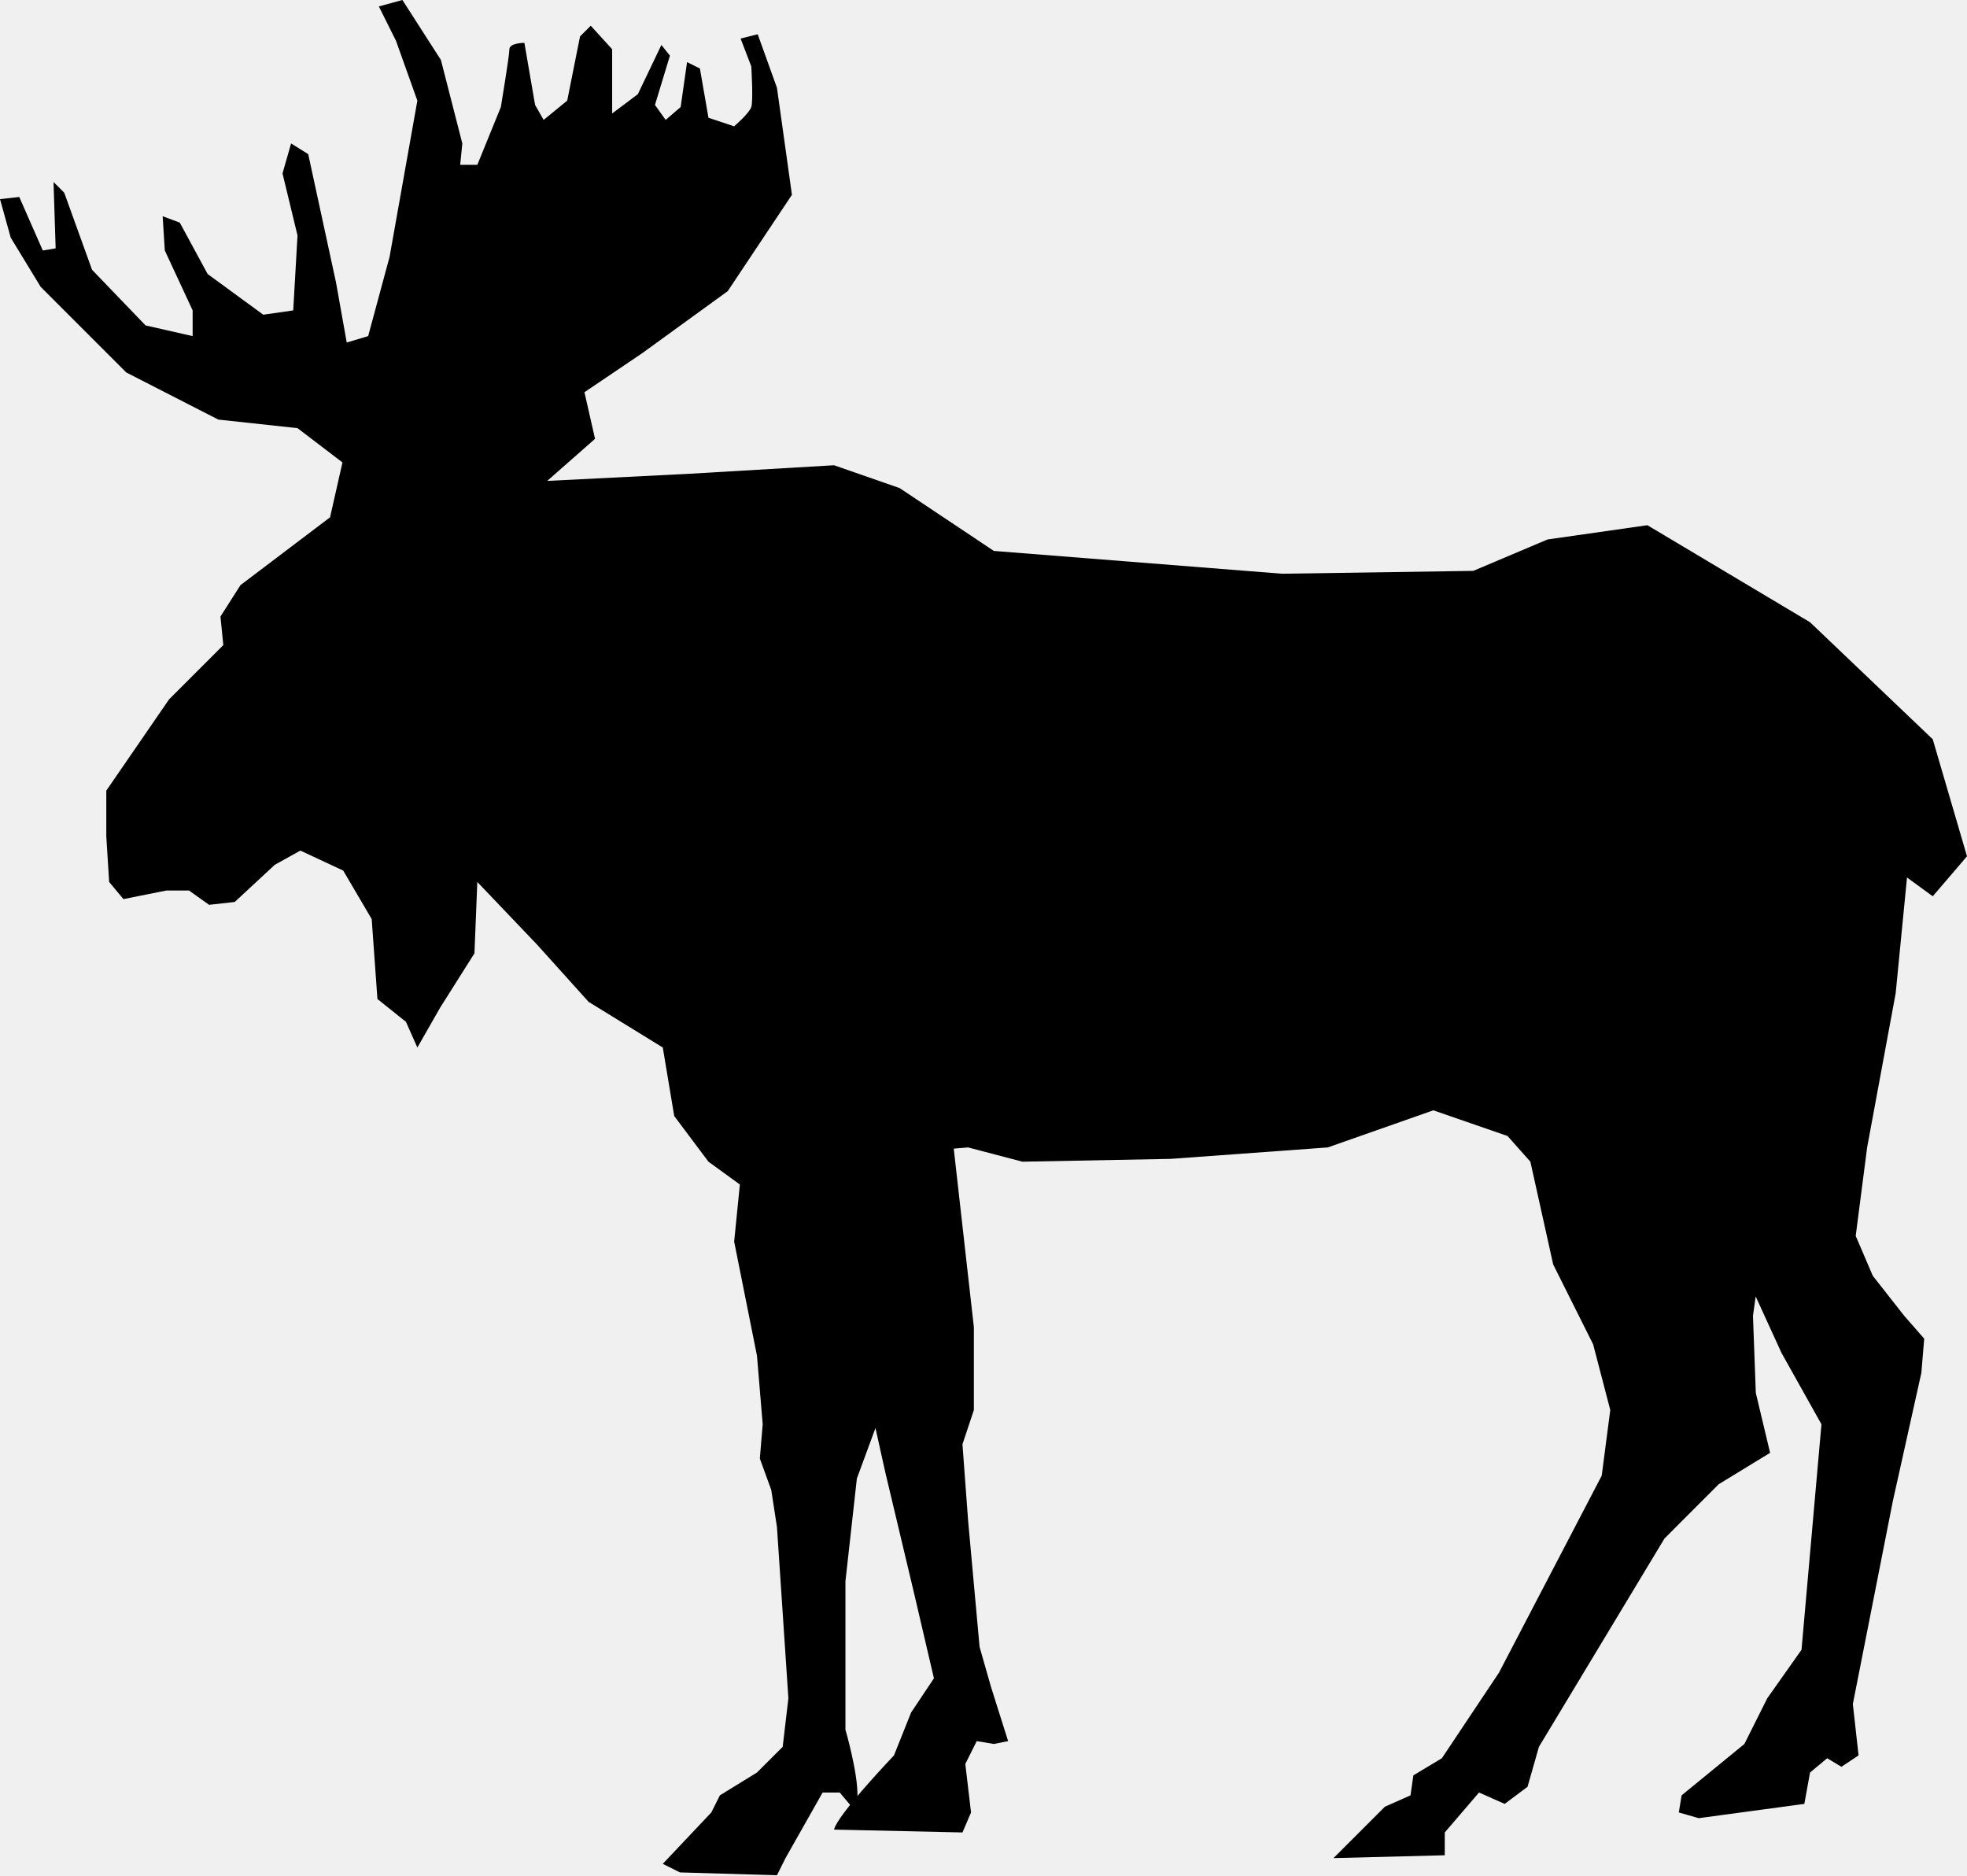
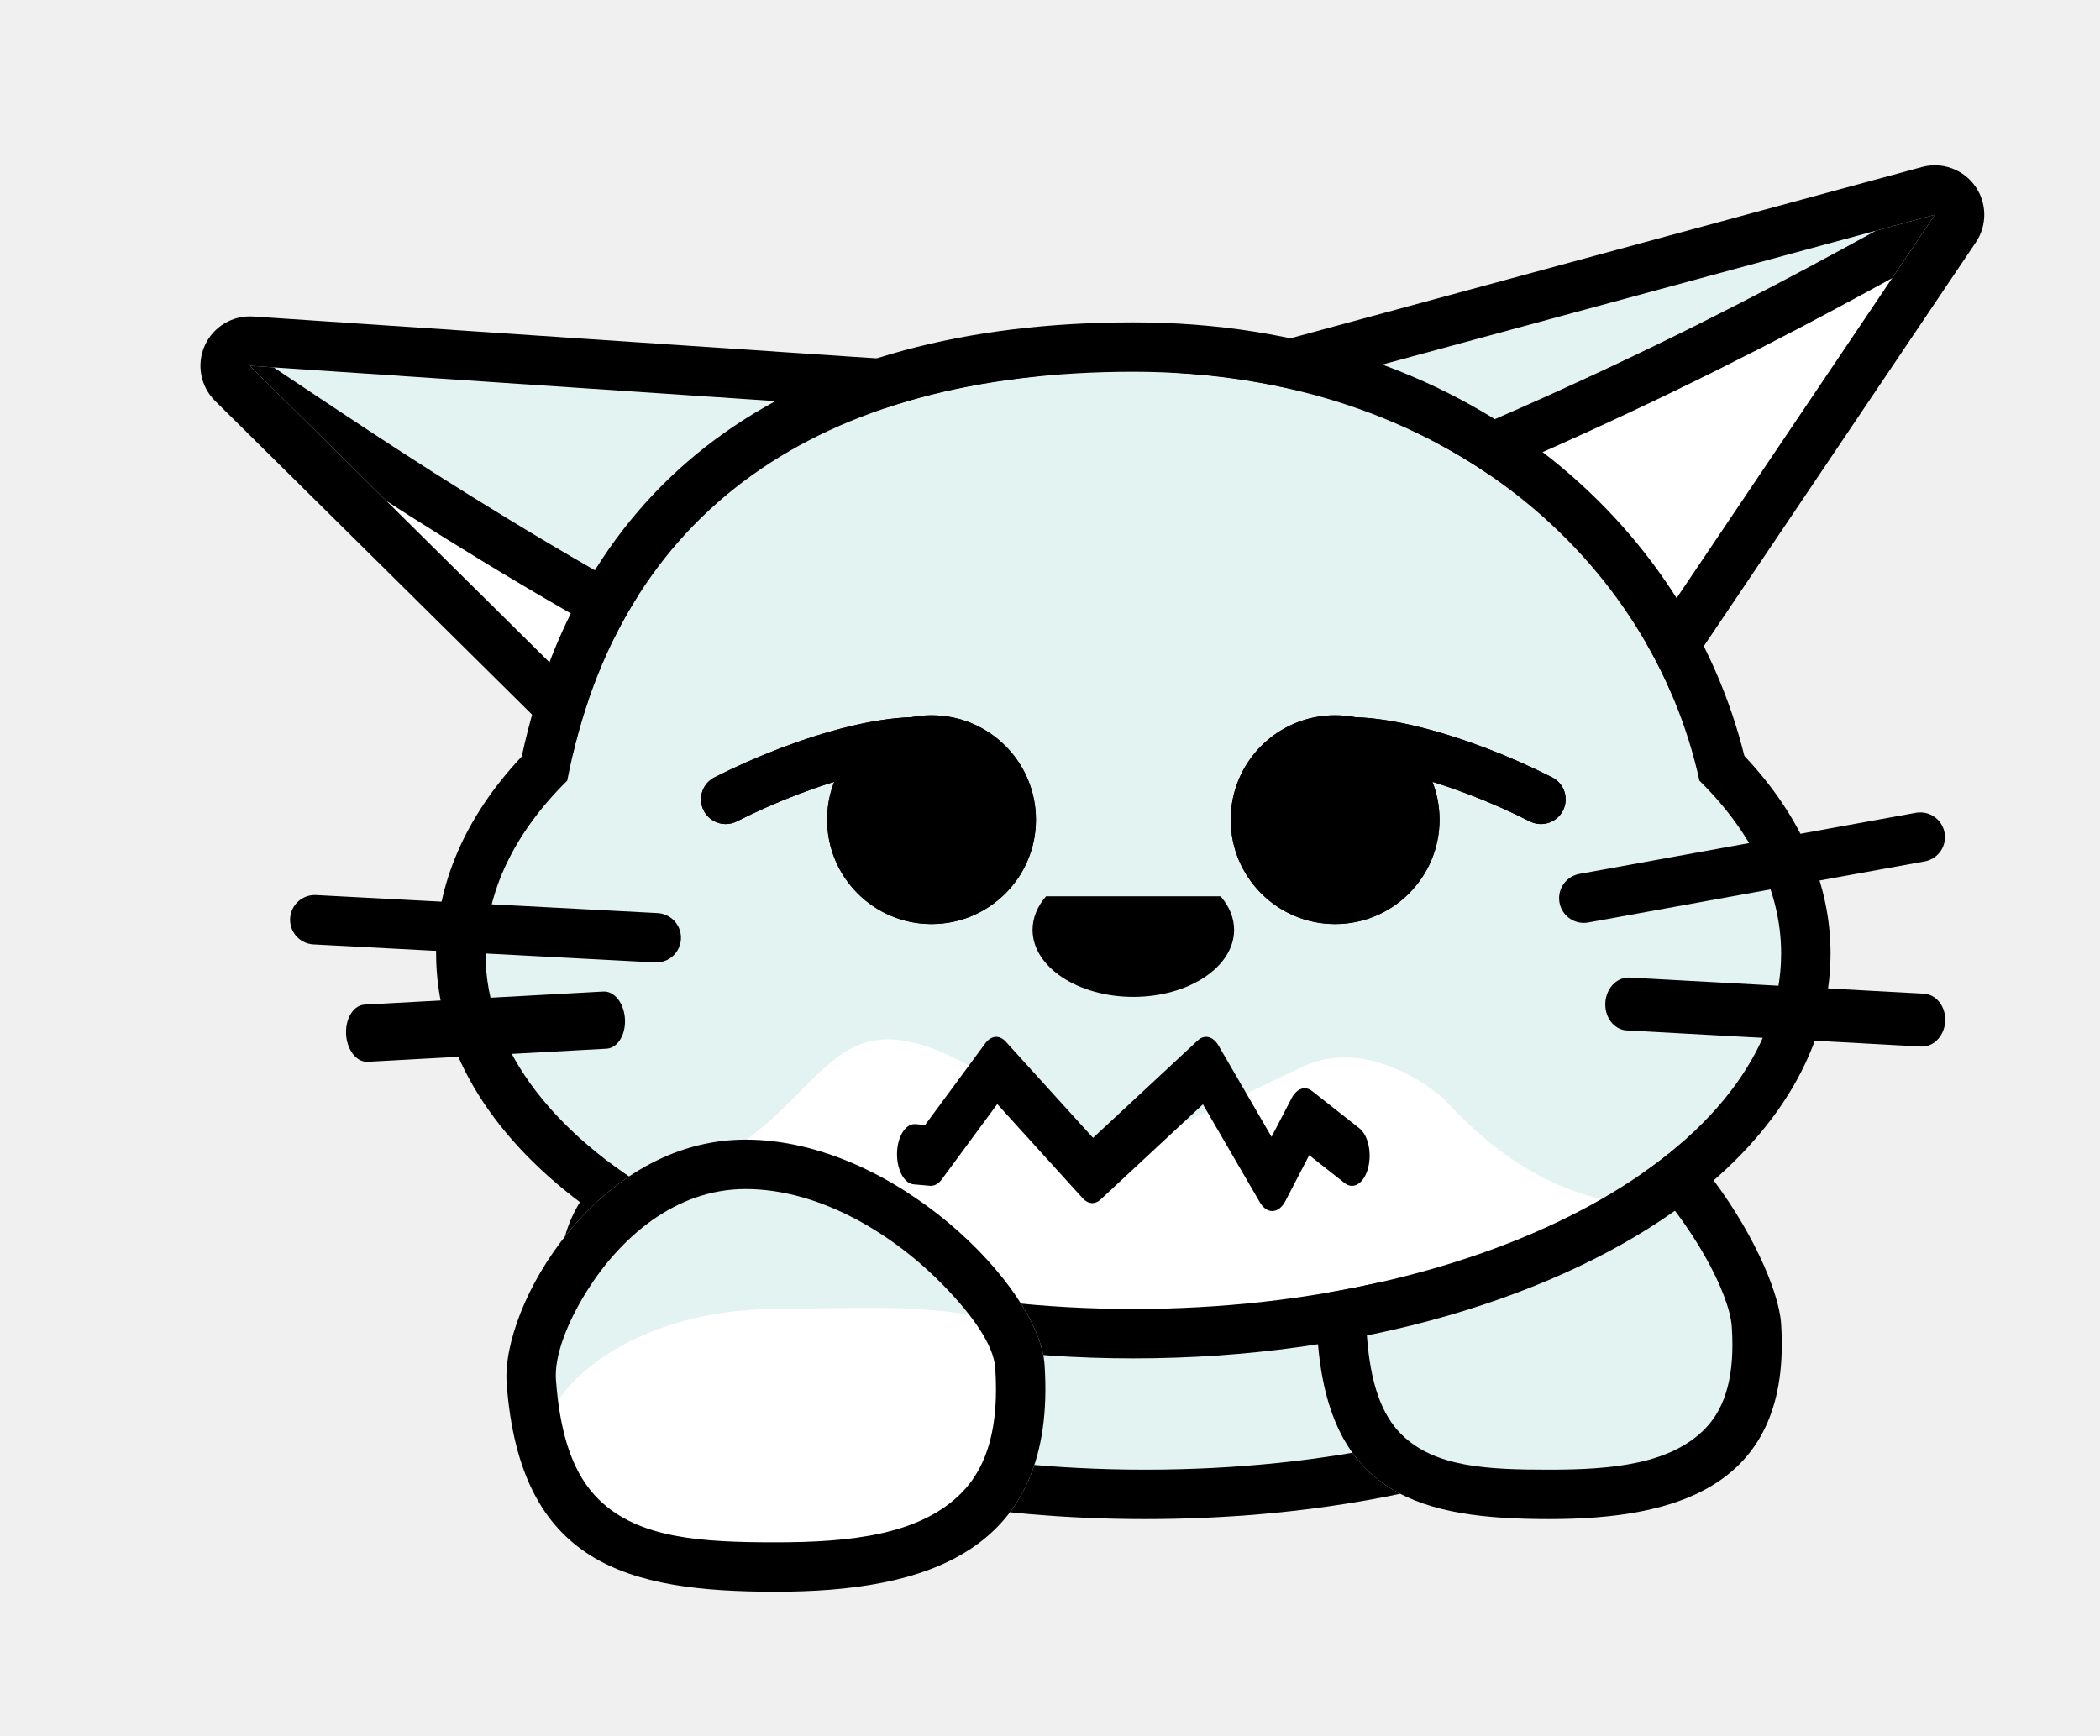
- <svg xmlns="http://www.w3.org/2000/svg" style="isolation:isolate" viewBox="0 332.794 106.498 101.516" width="106.498pt" height="101.516pt">
-   <path d=" M 45.774 418.395 L 46.393 412.833 L 47.4 410.1 L 47.938 412.523 L 49.483 419.014 L 50.565 423.649 L 49.328 425.503 L 48.402 427.822 C 48.402 427.822 47.673 428.586 46.905 429.462 L 46.905 429.462 C 46.901 429.466 46.898 429.471 46.895 429.474 C 46.815 429.566 46.734 429.66 46.653 429.751 C 46.631 429.778 46.609 429.802 46.587 429.829 C 46.533 429.893 46.479 429.956 46.426 430.019 C 46.448 428.744 45.774 426.43 45.774 426.43 L 45.774 418.395 Z  M 102.636 386.565 L 103.25 380.298 L 104.644 381.313 L 106.498 379.149 L 104.644 372.815 L 98 366.479 L 89.193 361.226 L 83.786 361.998 L 79.768 363.698 L 69.416 363.853 L 53.809 362.618 L 48.71 359.217 L 45.157 357.98 L 37.276 358.444 L 29.627 358.828 L 32.217 356.55 L 31.643 354.027 L 34.766 351.917 L 39.401 348.555 L 42.877 343.34 L 42.353 339.591 L 42.353 339.591 L 42.066 337.546 L 41.024 334.649 L 40.097 334.88 L 40.676 336.387 C 40.676 336.387 40.792 338.242 40.676 338.589 C 40.56 338.936 39.749 339.632 39.749 339.632 L 38.358 339.168 L 37.895 336.503 L 37.199 336.156 L 36.852 338.589 L 36.04 339.285 L 35.461 338.474 L 36.272 335.808 L 35.809 335.229 L 34.534 337.893 L 33.144 338.936 L 33.144 335.46 L 31.984 334.186 L 31.404 334.766 L 30.71 338.242 L 29.434 339.285 L 28.971 338.474 L 28.392 335.113 C 28.392 335.113 27.58 335.113 27.58 335.46 C 27.58 335.808 27.117 338.589 27.117 338.589 L 25.843 341.718 L 24.916 341.718 L 25.031 340.559 L 23.872 336.04 L 21.787 332.794 L 20.512 333.142 L 21.438 334.998 L 22.597 338.242 L 21.092 346.701 L 19.933 350.989 L 18.773 351.337 L 18.194 348.091 L 16.688 341.139 L 15.76 340.559 L 15.296 342.182 L 16.108 345.542 L 15.876 349.597 L 14.254 349.831 L 11.241 347.627 L 9.734 344.846 L 8.807 344.5 L 8.923 346.354 L 10.43 349.597 L 10.43 350.989 L 7.88 350.41 L 4.983 347.397 L 3.477 343.224 L 2.898 342.645 L 3.013 346.238 L 2.317 346.354 L 1.043 343.457 L 0 343.574 L 0.58 345.658 L 2.202 348.323 L 6.838 352.958 L 11.82 355.508 L 16.108 355.972 L 18.542 357.827 L 17.87 360.798 L 13.019 364.471 L 11.936 366.17 L 12.091 367.715 L 11.998 367.809 L 11.998 367.809 L 9.155 370.652 L 5.755 375.595 L 5.755 378.068 L 5.91 380.539 L 6.683 381.467 L 9.001 381.003 L 10.062 381.003 L 10.236 381.003 L 10.249 381.011 L 10.249 381.011 L 10.363 381.094 L 10.516 381.203 L 10.516 381.203 L 11.318 381.776 L 12.709 381.622 L 14.873 379.613 L 16.263 378.84 L 18.581 379.921 L 20.125 382.548 L 20.435 386.875 L 21.98 388.112 L 22.597 389.501 L 23.834 387.337 L 25.688 384.402 L 25.843 380.539 L 29.087 383.94 L 31.868 387.029 L 35.885 389.501 L 36.504 393.209 L 38.358 395.682 L 38.535 395.811 L 38.536 395.811 L 40.058 396.917 L 39.749 400.008 L 40.985 406.189 L 41.242 409.274 L 41.242 409.274 L 41.294 409.897 L 41.139 411.752 L 41.758 413.452 L 42.066 415.459 L 42.685 424.731 L 42.376 427.358 L 40.985 428.748 L 38.977 429.984 L 38.512 430.911 L 35.885 433.692 L 36.814 434.156 L 42.066 434.31 L 42.529 433.382 L 44.539 429.831 L 44.682 429.831 L 45.465 429.831 L 46.027 430.502 C 46.018 430.513 46.01 430.525 46.001 430.535 C 45.947 430.604 45.898 430.667 45.847 430.732 C 45.813 430.776 45.777 430.82 45.746 430.863 C 45.699 430.924 45.658 430.981 45.617 431.038 C 45.586 431.082 45.552 431.126 45.523 431.167 C 45.484 431.223 45.453 431.272 45.419 431.324 C 45.395 431.36 45.367 431.401 45.346 431.436 C 45.314 431.49 45.29 431.536 45.265 431.582 C 45.251 431.608 45.232 431.638 45.221 431.663 C 45.189 431.731 45.167 431.79 45.157 431.839 L 52.11 431.993 L 52.574 430.911 L 52.264 428.285 L 52.882 427.049 L 53.81 427.203 L 54.582 427.049 L 53.655 424.113 L 53.037 421.949 L 52.419 415.151 L 52.11 410.979 L 52.728 409.125 L 52.728 404.643 L 52.556 403.117 L 52.556 403.118 L 51.638 394.974 L 52.419 394.91 L 55.355 395.682 L 63.389 395.529 L 71.887 394.91 L 77.604 392.901 L 81.622 394.291 L 82.858 395.682 L 84.093 401.245 L 86.257 405.571 L 87.184 409.125 L 86.721 412.678 L 81.159 423.341 L 80.54 424.268 L 80.543 424.264 L 78.067 427.975 L 76.523 428.902 L 76.369 429.984 L 75.744 430.261 L 75.744 430.261 L 74.978 430.602 L 72.197 433.382 L 78.223 433.228 L 78.223 432.084 L 78.223 431.993 L 80.077 429.831 L 80.772 430.137 L 80.772 430.14 L 81.467 430.447 L 82.704 429.521 L 83.321 427.358 L 90.12 416.079 L 93.056 413.141 L 95.837 411.442 L 95.064 408.199 L 94.91 404.026 L 95.057 402.976 L 95.097 403.064 L 95.097 403.064 L 96.456 406.035 L 98.618 409.897 L 97.538 422.105 L 95.683 424.731 L 94.446 427.203 L 91.047 429.984 L 90.894 430.911 L 91.974 431.22 L 97.691 430.447 L 98 428.748 L 98.871 428.023 L 98.871 428.023 L 98.927 427.975 L 99.699 428.438 L 100.627 427.822 L 100.317 425.04 L 100.337 424.942 L 100.337 424.942 L 102.48 414.068 L 104.026 407.117 L 104.181 405.262 L 103.1 404.026 L 101.399 401.862 L 100.472 399.7 L 101.091 394.91 L 102.636 386.565 Z " fill="rgb(0,0,0)" />
+ <svg xmlns="http://www.w3.org/2000/svg" width="100%" height="100%" viewBox="0 0 340 281" version="1.1" xml:space="preserve" style="fill-rule:evenodd;clip-rule:evenodd;stroke-linecap:round;stroke-linejoin:round;stroke-miterlimit:1.5;">
+   <g transform="matrix(-1.59604,-1.95459e-16,6.92641e-17,-0.565584,489.836,286.235)">
+     <path d="M242.064,179.802L139.384,179.802C134.181,168.792 131.442,156.303 131.442,143.59C131.442,103.617 158.005,71.164 190.724,71.164C223.443,71.164 250.006,103.617 250.006,143.59C250.006,156.303 247.267,168.792 242.064,179.802Z" style="fill:rgb(226,243,241);" />
+     <path d="M242.064,179.802L139.384,179.802C134.181,168.792 131.442,156.303 131.442,143.59C131.442,103.617 158.005,71.164 190.724,71.164C223.443,71.164 250.006,103.617 250.006,143.59C250.006,156.303 247.267,168.792 242.064,179.802ZM240.322,165.657C243.238,158.742 244.994,151.466 244.994,143.59C244.994,131.739 241.346,121.892 236.013,113.007C225.804,95.996 209.298,85.309 190.724,85.309C172.15,85.309 155.645,95.996 145.435,113.007C140.103,121.892 136.454,131.739 136.454,143.59C136.454,151.466 138.21,158.741 141.126,165.658L240.322,165.657Z" />
+   </g>
+   <g transform="matrix(2.69734,-2.65544e-16,2.65544e-16,-4.86568,-308.74,922.596)">
+     <path d="M168.418,156.434C160.047,156.434 153.25,160.201 153.25,164.842C153.25,169.483 160.047,173.251 168.418,173.251C176.79,173.251 183.586,169.483 183.586,164.842C183.586,160.201 176.79,156.434 168.418,156.434ZM168.418,158.078C175.153,158.078 180.62,161.109 180.62,164.842C180.62,168.576 175.153,171.606 168.418,171.606C161.684,171.606 156.216,168.576 156.216,164.842C156.216,161.109 161.684,158.078 168.418,158.078Z" />
+   </g>
+   <g transform="matrix(1.76323,0,0,1.76323,-146.384,-126.311)">
+     <g transform="matrix(-1.22406,-1.08632,-0.865025,0.974707,466.163,164.919)">
+       <path d="M123.742,62.439L147.257,107.502L118.936,107.502L123.742,62.439Z" style="fill:rgb(226,243,241);" />
+       <clipPath id="_clip1">
+         <path d="M123.742,62.439L147.257,107.502L118.936,107.502L123.742,62.439Z" />
+       </clipPath>
+       <g clip-path="url(#_clip1)">
+         <g transform="matrix(-0.292379,-0.325858,-0.259478,0.367176,219.829,146.706)">
+           <path d="M223.378,72.713C310.932,36.844 326.771,8.349 327.985,38.774C328.545,52.822 318.899,103.51 286.962,108.717C251.096,114.565 249.452,114.213 230.839,98.525" style="fill:white;stroke:black;stroke-width:7.09px;" />
+         </g>
+         <g transform="matrix(0.292379,0.325858,-0.259478,0.367176,127.396,43.6893)">
+           <path d="M223.378,72.713C310.932,36.844 326.771,8.349 327.985,38.774C328.545,52.822 318.899,103.51 286.962,108.717C251.096,114.565 249.452,114.213 230.839,98.525" style="fill:white;stroke:black;stroke-width:7.09px;" />
+         </g>
+       </g>
+       <path d="M120.994,61.976L116.188,107.04C116.082,108.035 116.323,109.039 116.849,109.794C117.376,110.55 118.136,110.983 118.936,110.983L147.257,110.983C148.276,110.983 149.212,110.282 149.696,109.157C150.181,108.031 150.134,106.663 149.576,105.594L126.061,60.53C125.426,59.314 124.256,58.721 123.127,59.044C121.998,59.366 121.148,60.535 120.994,61.976ZM123.742,62.439L147.257,107.502L118.936,107.502L123.742,62.439Z" />
+     </g>
+     <g transform="matrix(0.98676,-1.30564,1.03967,0.785748,-81.0564,217.731)">
+       <path d="M123.742,62.439L147.257,107.502L118.936,107.502L123.742,62.439Z" style="fill:rgb(226,243,241);" />
+       <clipPath id="_clip2">
+         <path d="M123.742,62.439L147.257,107.502L118.936,107.502L123.742,62.439Z" />
+       </clipPath>
+       <g clip-path="url(#_clip2)">
+         <g transform="matrix(-0.208834,-0.414997,-0.330459,0.262258,197.405,179.697)">
+           <path d="M223.378,72.713C310.932,36.844 326.771,8.349 327.985,38.774C328.545,52.822 318.899,103.51 286.962,108.717C251.096,114.565 249.452,114.213 230.839,98.525" style="fill:white;stroke:black;stroke-width:7.09px;" />
+         </g>
+       </g>
+       <path d="M126.061,60.53L149.576,105.594C150.134,106.663 150.181,108.031 149.696,109.157C149.212,110.282 148.276,110.983 147.257,110.983L118.936,110.983C118.136,110.983 117.376,110.55 116.849,109.794C116.323,109.039 116.082,108.035 116.188,107.04L120.994,61.976C121.148,60.535 121.998,59.366 123.127,59.044C124.256,58.721 125.426,59.314 126.061,60.53ZM123.742,62.439L118.936,107.502L147.257,107.502L123.742,62.439Z" />
+     </g>
+   </g>
+   <g transform="matrix(0.971908,0,0,0.971908,123.144,20.0802)">
+     <path d="M129.478,157.114C150.783,157.114 169.257,188.693 170,199.868C171.8,226.942 152.703,232.435 131.398,232.435C110.093,232.435 94.717,228.524 92.796,202.541C91.971,191.371 108.173,157.114 129.478,157.114Z" style="fill:rgb(226,243,241);" />
+     <path d="M129.478,157.114C150.783,157.114 169.257,188.693 170,199.868C171.8,226.942 152.703,232.435 131.398,232.435C110.093,232.435 94.717,228.524 92.796,202.541C91.971,191.371 108.173,157.114 129.478,157.114ZM129.478,165.345C123.247,165.345 117.907,169.85 113.427,175.182C105.827,184.23 100.596,196.391 101.005,201.934C101.582,209.737 103.386,215.032 106.834,218.404C112.372,223.822 121.122,224.204 131.398,224.204C141.727,224.204 151.614,223.321 157.397,217.317C160.854,213.728 162.309,208.261 161.787,200.414C161.413,194.788 155.247,183.246 146.861,174.715C141.818,169.584 135.928,165.345 129.478,165.345Z" />
+   </g>
+   <g transform="matrix(2.01313,0,0,-2.01313,12.1534,492.125)">
+     <path d="M39.583,181.666C43.766,203.283 59.79,214.554 85.11,214.554C110.429,214.554 126.822,199.126 130.637,181.666C134.945,177.416 137.21,172.631 137.21,167.763C137.21,151.98 113.865,139.167 85.11,139.167C56.355,139.167 33.01,151.98 33.01,167.763C33.01,172.631 35.275,177.416 39.583,181.666Z" style="fill:white;" />
+     <clipPath id="_clip3">
+       <path d="M39.583,181.666C43.766,203.283 59.79,214.554 85.11,214.554C110.429,214.554 126.822,199.126 130.637,181.666C134.945,177.416 137.21,172.631 137.21,167.763C137.21,151.98 113.865,139.167 85.11,139.167C56.355,139.167 33.01,151.98 33.01,167.763C33.01,172.631 35.275,177.416 39.583,181.666Z" />
+     </clipPath>
+     <g clip-path="url(#_clip3)">
+       <g transform="matrix(0.875864,0,0,-0.875864,-73.0889,307.201)">
+         <path d="M165.443,169.444C150.832,161.518 153.02,175.757 136.948,180.133C122.171,184.156 89.15,176.385 102.506,152.002C113.264,132.362 129.954,77.8 177.713,82.828C198.299,84.995 256.933,120.561 259.251,144.181C261.561,167.71 232.345,198.267 209.141,172.552C209.016,172.413 202.464,166.57 196.106,169.627C192.328,171.443 182.361,176.252 178.574,177.375C169.393,180.099 174.034,173.64 165.443,169.444Z" style="fill:rgb(226,243,241);" />
+       </g>
+     </g>
+     <path d="M35.923,183.605C40.827,206.401 57.981,218.528 85.11,218.528C112.123,218.528 129.656,202.194 134.254,183.651C138.87,178.763 141.183,173.281 141.183,167.763C141.183,160.309 136.998,153.285 129.533,147.698C119.505,140.191 103.354,135.193 85.11,135.193C66.866,135.193 50.715,140.191 40.687,147.698C33.222,153.285 29.036,160.309 29.036,167.763C29.036,173.264 31.335,178.729 35.923,183.605ZM39.583,181.666C35.275,177.416 33.01,172.631 33.01,167.763C33.01,151.98 56.355,139.167 85.11,139.167C113.865,139.167 137.21,151.98 137.21,167.763C137.21,172.631 134.945,177.416 130.637,181.666C126.822,199.126 110.429,214.554 85.11,214.554C59.79,214.554 43.766,203.283 39.583,181.666Z" />
+   </g>
+   <g transform="matrix(1.12805,0,0,1.12805,-19.6892,-4.45239)">
+     <g transform="matrix(1.56308,0,0,1.56308,-98.7253,-91.1906)">
+       <g transform="matrix(0.785703,0,0,0.785703,34.8592,31.2294)">
+         <g>
+           <g transform="matrix(0.984952,-0.17283,0.17283,0.984952,-32.7785,23.7731)">
+             <path d="M146.737,134.766C156.976,131.652 169.599,130.266 174.077,133.552" style="fill:white;stroke:black;stroke-width:5.77px;" />
+           </g>
+           <g transform="matrix(1,-9.84465e-17,9.84465e-17,-1.80388,-9.32041,430.883)">
+             <ellipse cx="168.418" cy="164.842" rx="12.202" ry="6.764" />
+           </g>
+         </g>
+         <g>
+           <g transform="matrix(0.984952,-0.17283,0.17283,0.984952,-32.7785,23.7731)">
+             <path d="M146.737,134.766C156.976,131.652 169.599,130.266 174.077,133.552" style="fill:white;stroke:black;stroke-width:5.77px;" />
+           </g>
+           <g transform="matrix(1,-9.84465e-17,9.84465e-17,-1.80388,-9.32041,430.883)">
+             <ellipse cx="168.418" cy="164.842" rx="12.202" ry="6.764" />
+           </g>
+         </g>
+       </g>
+     </g>
+     <g transform="matrix(-1.56308,0,0,1.56308,458.957,-91.1906)">
+       <g transform="matrix(0.785703,0,0,0.785703,34.8592,31.2294)">
+         <g>
+           <g transform="matrix(0.984952,-0.17283,0.17283,0.984952,-32.7785,23.7731)">
+             <path d="M146.737,134.766C156.976,131.652 169.599,130.266 174.077,133.552" style="fill:white;stroke:black;stroke-width:5.77px;" />
+           </g>
+           <g transform="matrix(1,-9.84465e-17,9.84465e-17,-1.80388,-9.32041,430.883)">
+             <ellipse cx="168.418" cy="164.842" rx="12.202" ry="6.764" />
+           </g>
+         </g>
+         <g>
+           <g transform="matrix(0.984952,-0.17283,0.17283,0.984952,-32.7785,23.7731)">
+             <path d="M146.737,134.766C156.976,131.652 169.599,130.266 174.077,133.552" style="fill:white;stroke:black;stroke-width:5.77px;" />
+           </g>
+           <g transform="matrix(1,-9.84465e-17,9.84465e-17,-1.80388,-9.32041,430.883)">
+             <ellipse cx="168.418" cy="164.842" rx="12.202" ry="6.764" />
+           </g>
+         </g>
+       </g>
+     </g>
+   </g>
+   <g transform="matrix(1.03148,0,0,1.76323,-6.48318,-106.971)">
+     <path d="M149.854,166.671L152.396,166.801L162.654,158.658L177.732,168.385L195.601,158.658L205.986,169.116L211.075,163.38L218.498,166.801" style="fill:none;stroke:black;stroke-width:5.54px;" />
+   </g>
+   <g transform="matrix(-2.2265,0,0,-2.2265,588.854,492.963)">
+     <path d="M188.409,156.22L175.717,156.22C175.074,155.479 174.735,154.638 174.735,153.782C174.735,151.091 178.019,148.906 182.063,148.906C186.107,148.906 189.391,151.091 189.391,153.782C189.391,154.638 189.052,155.479 188.409,156.22Z" />
+   </g>
+   <g transform="matrix(1.12805,0,0,1.12805,-22.6474,-4.45239)">
+     <path d="M127.078,167.54C148.383,167.54 169.257,188.693 170,199.868C171.8,226.942 152.703,232.435 131.398,232.435C110.093,232.435 94.717,228.524 92.796,202.541C91.971,191.371 105.773,167.54 127.078,167.54Z" style="fill:rgb(226,243,241);" />
+     <clipPath id="_clip4">
+       <path d="M127.078,167.54C148.383,167.54 169.257,188.693 170,199.868C171.8,226.942 152.703,232.435 131.398,232.435C110.093,232.435 94.717,228.524 92.796,202.541C91.971,191.371 105.773,167.54 127.078,167.54Z" />
+     </clipPath>
+     <g clip-path="url(#_clip4)">
+       <g transform="matrix(1,0,0,0.72695,73.0328,22.8805)">
+         <path d="M58.409,232.435C68.034,232.435 85.54,230.74 91.78,236.459C97.834,242.007 92.766,254.84 92.766,263.202C92.766,280.182 77.371,293.968 58.409,293.968C39.447,293.968 24.052,280.182 24.052,263.202C24.052,246.221 39.447,232.435 58.409,232.435Z" style="fill:white;" />
+       </g>
+     </g>
+     <path d="M127.078,167.54C148.383,167.54 169.257,188.693 170,199.868C171.8,226.942 152.703,232.435 131.398,232.435C110.093,232.435 94.717,228.524 92.796,202.541C91.971,191.371 105.773,167.54 127.078,167.54ZM127.078,174.632C116.882,174.632 109.032,181.776 104.372,189.175C101.432,193.843 99.62,198.646 99.869,202.018C100.472,210.179 102.431,215.691 106.037,219.219C111.762,224.819 120.776,225.343 131.398,225.343C142.067,225.343 152.245,224.309 158.218,218.108C161.856,214.33 163.473,208.598 162.924,200.338C162.704,197.026 159.665,192.79 155.606,188.588C148.608,181.344 137.964,174.632 127.078,174.632Z" />
+   </g>
+   <g transform="matrix(0.983905,-0.17869,0.17869,0.983905,0.276658,47.1332)">
+     <path d="M234.459,142.502L289.822,142.502" style="fill:none;stroke:black;stroke-width:8px;" />
+   </g>
+   <g transform="matrix(0.860649,0.0471589,-0.0547125,0.998502,69.6078,9.23078)">
+     <path d="M234.459,142.502L289.822,142.502" style="fill:none;stroke:black;stroke-width:8.57px;" />
+   </g>
+   <g transform="matrix(-0.698566,0.0382776,0.0547125,0.998502,253.933,13.924)">
+     <path d="M234.459,142.502L289.822,142.502" style="fill:none;stroke:black;stroke-width:9.27px;" />
+   </g>
+   <g transform="matrix(-0.99861,-0.0527055,-0.0527055,0.99861,347.895,21.9049)">
+     <path d="M234.459,142.502L289.822,142.502" style="fill:none;stroke:black;stroke-width:8px;" />
+   </g>
</svg>
